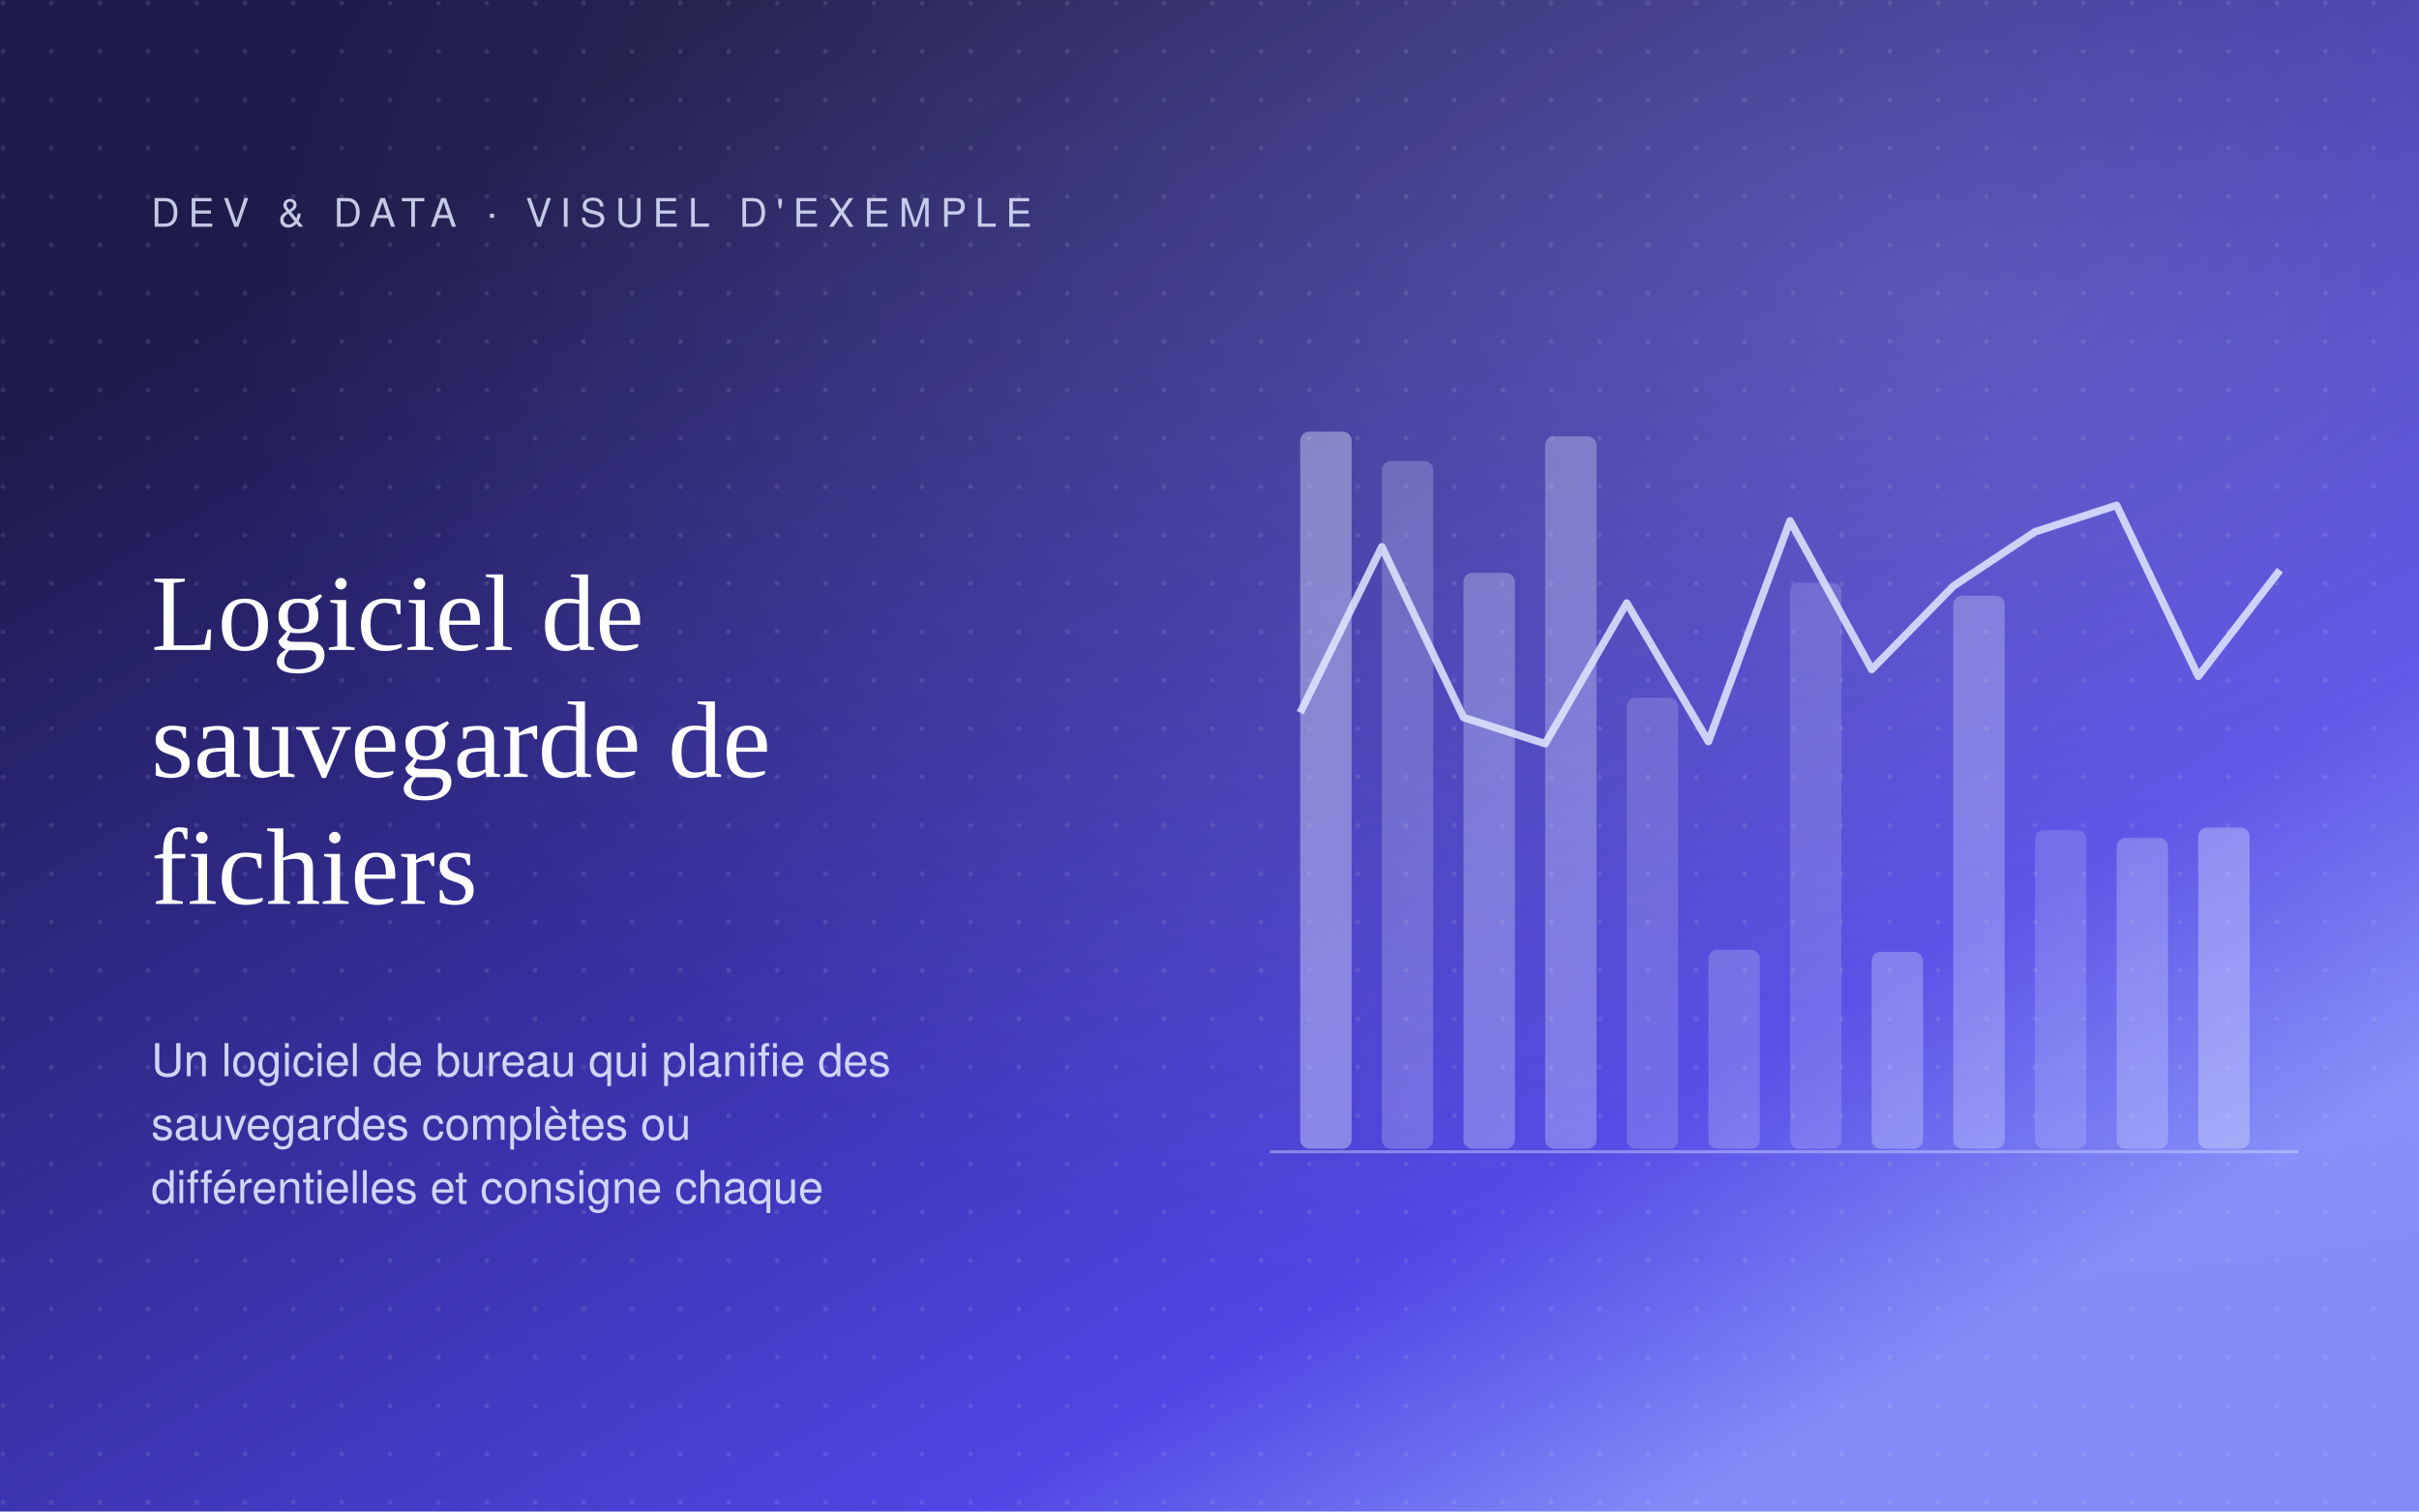
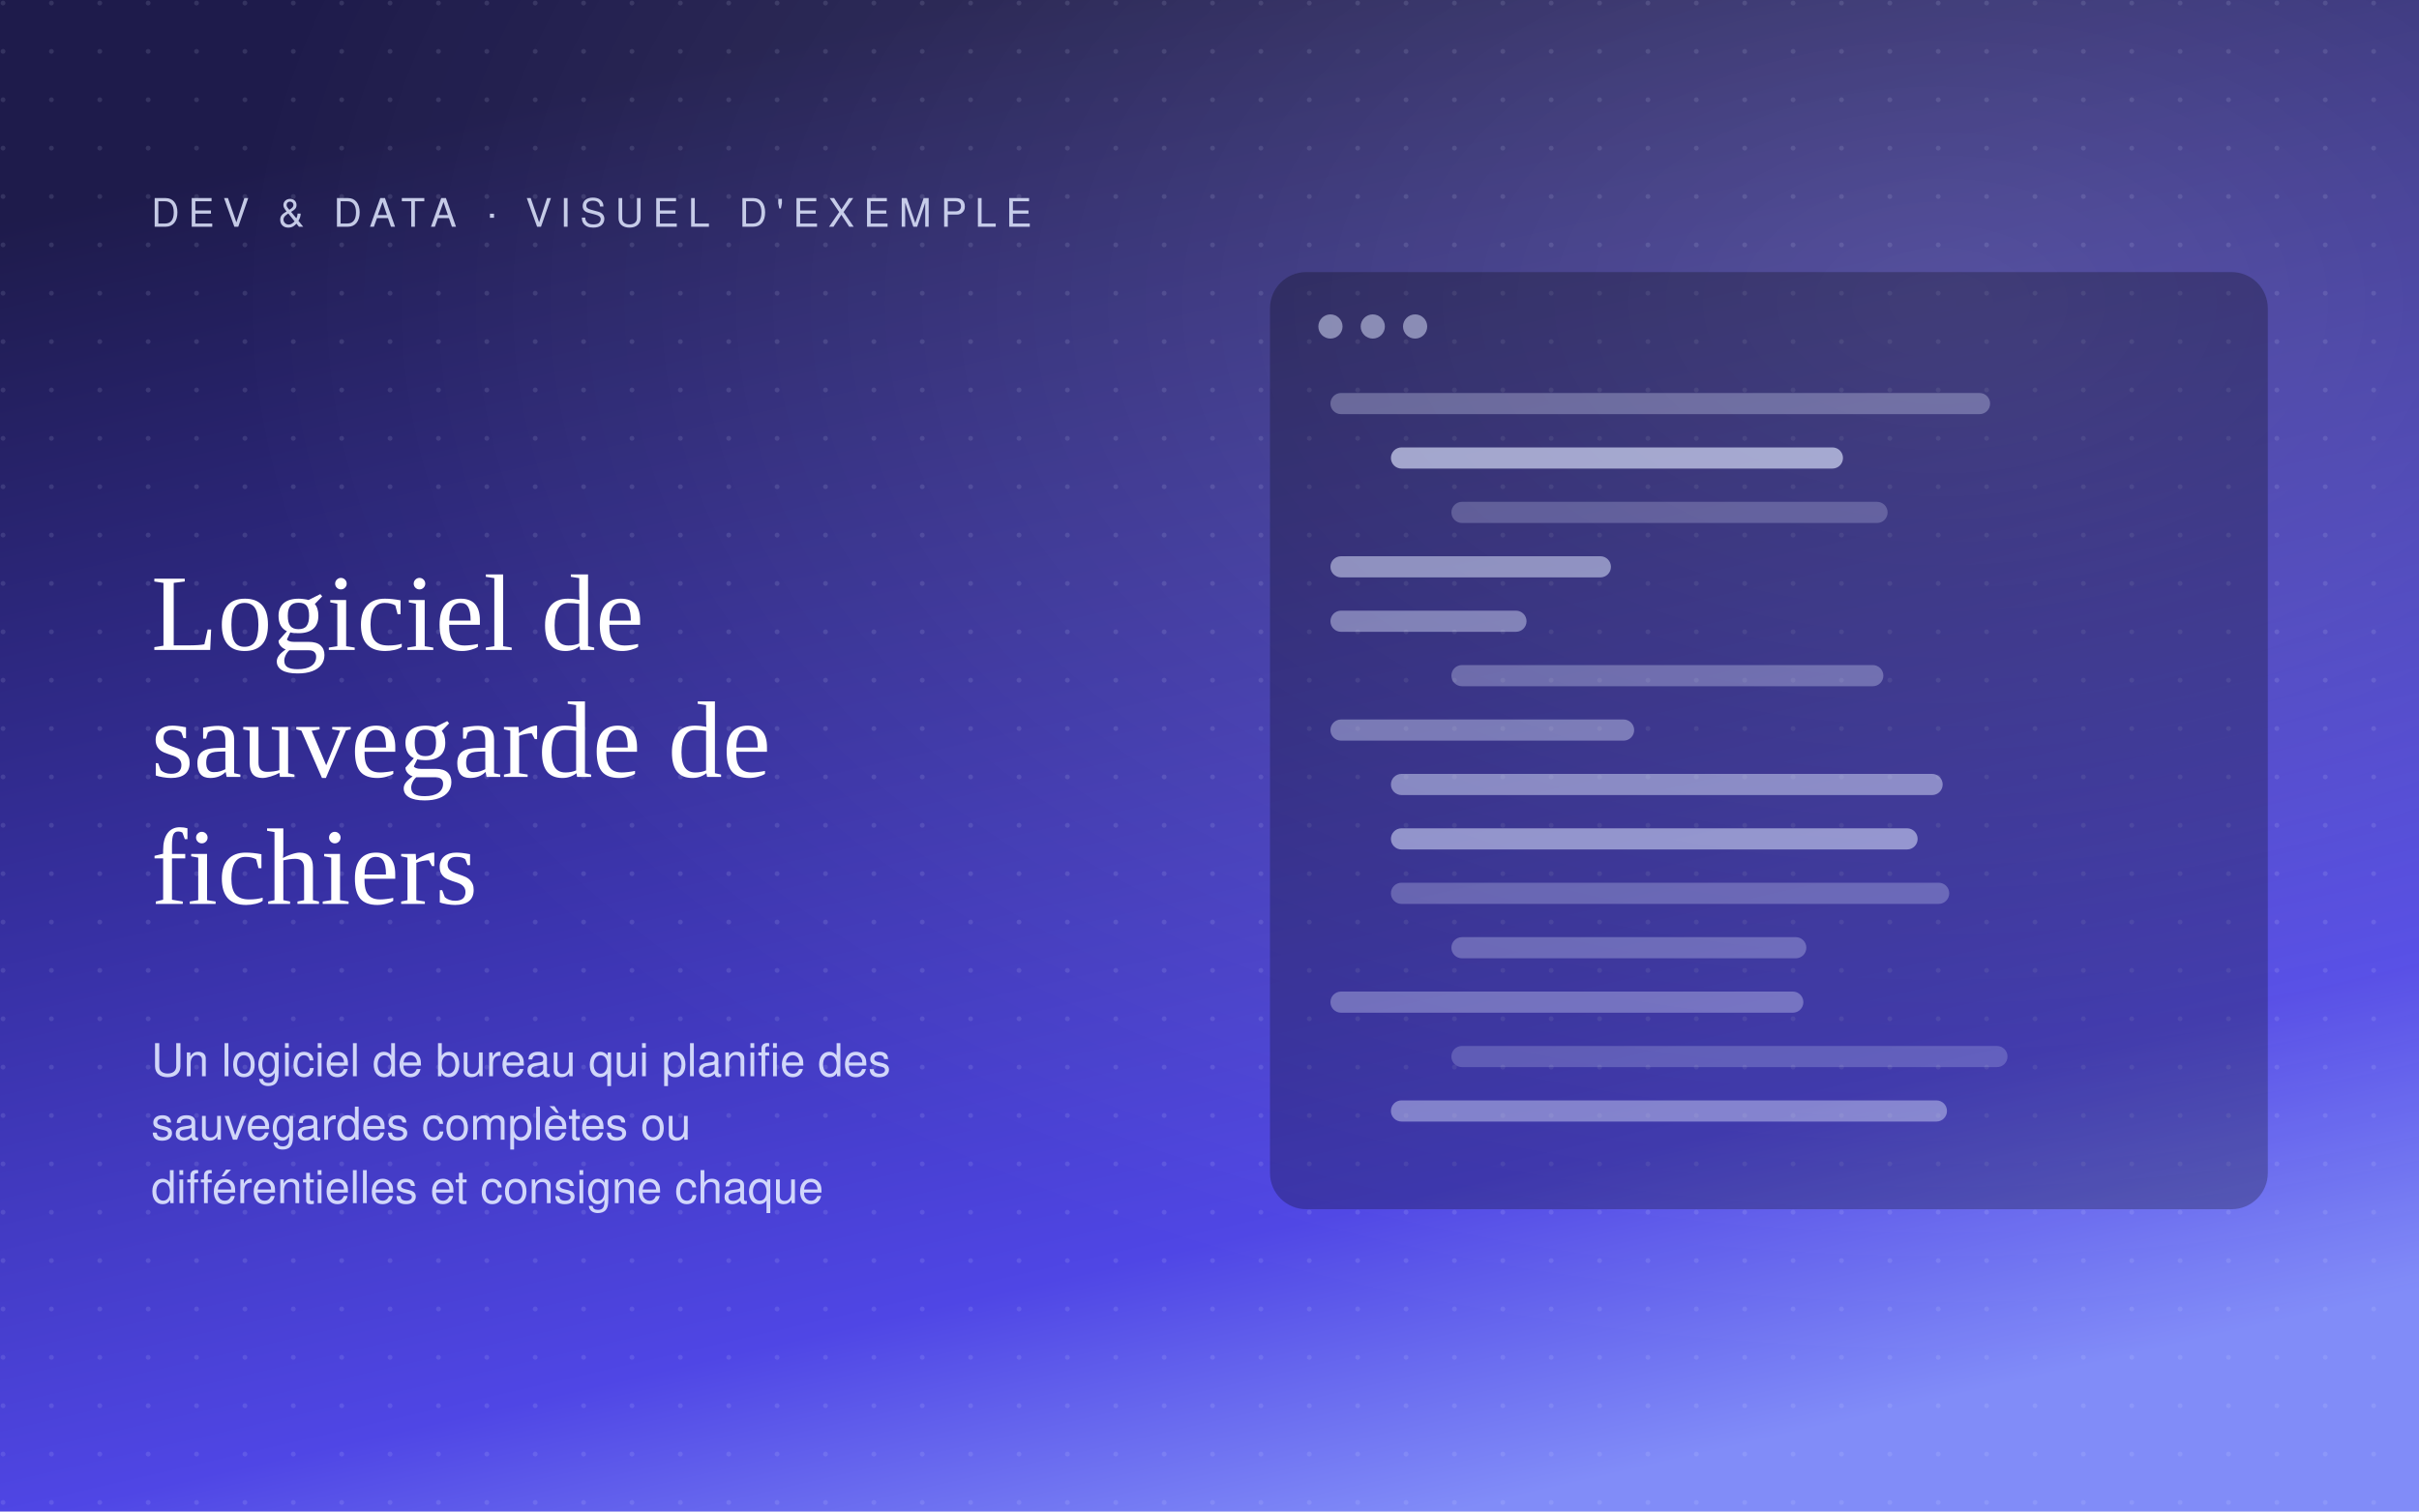
<svg xmlns="http://www.w3.org/2000/svg" width="1600" height="1000" viewBox="0 0 1600 1000" role="img" aria-label="Logiciel de sauvegarde de fichiers">
  <defs>
-     <linearGradient id="bg" gradientTransform="rotate(48 .5 .5)">
+     <linearGradient id="bg" gradientTransform="rotate(69 .5 .5)">
      <stop offset="0" stop-color="#1e1b4b" />
      <stop offset=".45" stop-color="#3730a3" />
      <stop offset=".8" stop-color="#4f46e5" />
      <stop offset="1" stop-color="#818cf8" />
    </linearGradient>
    <radialGradient id="glow" cx=".8" cy=".2" r=".7">
      <stop offset="0" stop-color="#fff" stop-opacity=".18" />
      <stop offset="1" stop-color="#fff" stop-opacity="0" />
    </radialGradient>
  </defs>
  <rect width="1600" height="1000" fill="url(#bg)" />
  <rect width="1600" height="1000" fill="url(#glow)" />
  <pattern id="g" width="32" height="32" patternUnits="userSpaceOnUse">
    <circle cx="2" cy="2" r="1.6" fill="#e0e7ff" opacity="0.12" />
  </pattern>
  <rect width="1600" height="1000" fill="url(#g)" />
-   <rect x="860" y="285.52" width="34" height="474.48" rx="6" fill="#e0e7ff" opacity="0.408" />
-   <rect x="914" y="305.072" width="34" height="454.928" rx="6" fill="#e0e7ff" opacity="0.239" />
-   <rect x="968" y="378.95" width="34" height="381.05" rx="6" fill="#e0e7ff" opacity="0.312" />
-   <rect x="1022" y="288.629" width="34" height="471.371" rx="6" fill="#e0e7ff" opacity="0.32" />
-   <rect x="1076" y="461.569" width="34" height="298.431" rx="6" fill="#e0e7ff" opacity="0.2" />
-   <rect x="1130" y="628.352" width="34" height="131.648" rx="6" fill="#e0e7ff" opacity="0.228" />
-   <rect x="1184" y="385.589" width="34" height="374.411" rx="6" fill="#e0e7ff" opacity="0.189" />
-   <rect x="1238" y="629.731" width="34" height="130.269" rx="6" fill="#e0e7ff" opacity="0.309" />
-   <rect x="1292" y="394.068" width="34" height="365.932" rx="6" fill="#e0e7ff" opacity="0.302" />
-   <rect x="1346" y="549.265" width="34" height="210.735" rx="6" fill="#e0e7ff" opacity="0.185" />
-   <rect x="1400" y="554.35" width="34" height="205.65" rx="6" fill="#e0e7ff" opacity="0.285" />
-   <rect x="1454" y="547.484" width="34" height="212.516" rx="6" fill="#e0e7ff" opacity="0.36" />
-   <path d="M 860 471.504 L 914 361.766 L 968 474.643 L 1022 492.026 L 1076 398.938 L 1130 490.623 L 1184 344.586 L 1238 442.926 L 1292 387.764 L 1346 351.852 L 1400 334.319 L 1454 447.439 L 1508 377.202" fill="none" stroke="#e0e7ff" stroke-width="5" stroke-linejoin="round" opacity="0.85" />
-   <line x1="840" y1="762" x2="1520" y2="762" stroke="#e0e7ff" stroke-width="2" opacity="0.4" />
+   <rect x="840" y="180" width="660" height="620" rx="24" fill="#000" opacity="0.25" />
+   <circle cx="880" cy="216" r="8" fill="#e0e7ff" opacity="0.5" />
+   <circle cx="908" cy="216" r="8" fill="#e0e7ff" opacity="0.5" />
+   <circle cx="936" cy="216" r="8" fill="#e0e7ff" opacity="0.5" />
+   <rect x="880" y="260" width="436.32" height="14" rx="7" fill="#e0e7ff" opacity="0.307" />
+   <rect x="920" y="296" width="299.01" height="14" rx="7" fill="#e0e7ff" opacity="0.639" />
+   <rect x="960" y="332" width="288.518" height="14" rx="7" fill="#e0e7ff" opacity="0.235" />
+   <rect x="880" y="368" width="185.532" height="14" rx="7" fill="#e0e7ff" opacity="0.518" />
+   <rect x="880" y="404" width="129.698" height="14" rx="7" fill="#e0e7ff" opacity="0.432" />
+   <rect x="960" y="440" width="285.708" height="14" rx="7" fill="#e0e7ff" opacity="0.313" />
+   <rect x="880" y="476" width="200.891" height="14" rx="7" fill="#e0e7ff" opacity="0.39" />
+   <rect x="920" y="512" width="364.938" height="14" rx="7" fill="#e0e7ff" opacity="0.473" />
+   <rect x="920" y="548" width="348.379" height="14" rx="7" fill="#e0e7ff" opacity="0.532" />
+   <rect x="920" y="584" width="369.276" height="14" rx="7" fill="#e0e7ff" opacity="0.277" />
+   <rect x="960" y="620" width="234.769" height="14" rx="7" fill="#e0e7ff" opacity="0.29" />
+   <rect x="880" y="656" width="312.805" height="14" rx="7" fill="#e0e7ff" opacity="0.334" />
+   <rect x="960" y="692" width="367.829" height="14" rx="7" fill="#e0e7ff" opacity="0.214" />
+   <rect x="920" y="728" width="367.784" height="14" rx="7" fill="#e0e7ff" opacity="0.425" />
  <text x="100" y="150" font-family="Helvetica, Arial, sans-serif" font-size="26" letter-spacing="6" fill="#e0e7ff" opacity="0.85">DEV &amp; DATA · VISUEL D'EXEMPLE</text>
  <text x="100" y="430" font-family="Georgia, 'Times New Roman', serif" font-size="72" fill="#ffffff">Logiciel de</text>
  <text x="100" y="514" font-family="Georgia, 'Times New Roman', serif" font-size="72" fill="#ffffff">sauvegarde de</text>
  <text x="100" y="598" font-family="Georgia, 'Times New Roman', serif" font-size="72" fill="#ffffff">fichiers</text>
  <text x="100" y="712" font-family="Helvetica, Arial, sans-serif" font-size="30" fill="#e0e7ff" opacity="0.9">Un logiciel de bureau qui planifie des</text>
  <text x="100" y="754" font-family="Helvetica, Arial, sans-serif" font-size="30" fill="#e0e7ff" opacity="0.9">sauvegardes complètes ou</text>
  <text x="100" y="796" font-family="Helvetica, Arial, sans-serif" font-size="30" fill="#e0e7ff" opacity="0.9">différentielles et consigne chaque</text>
</svg>
